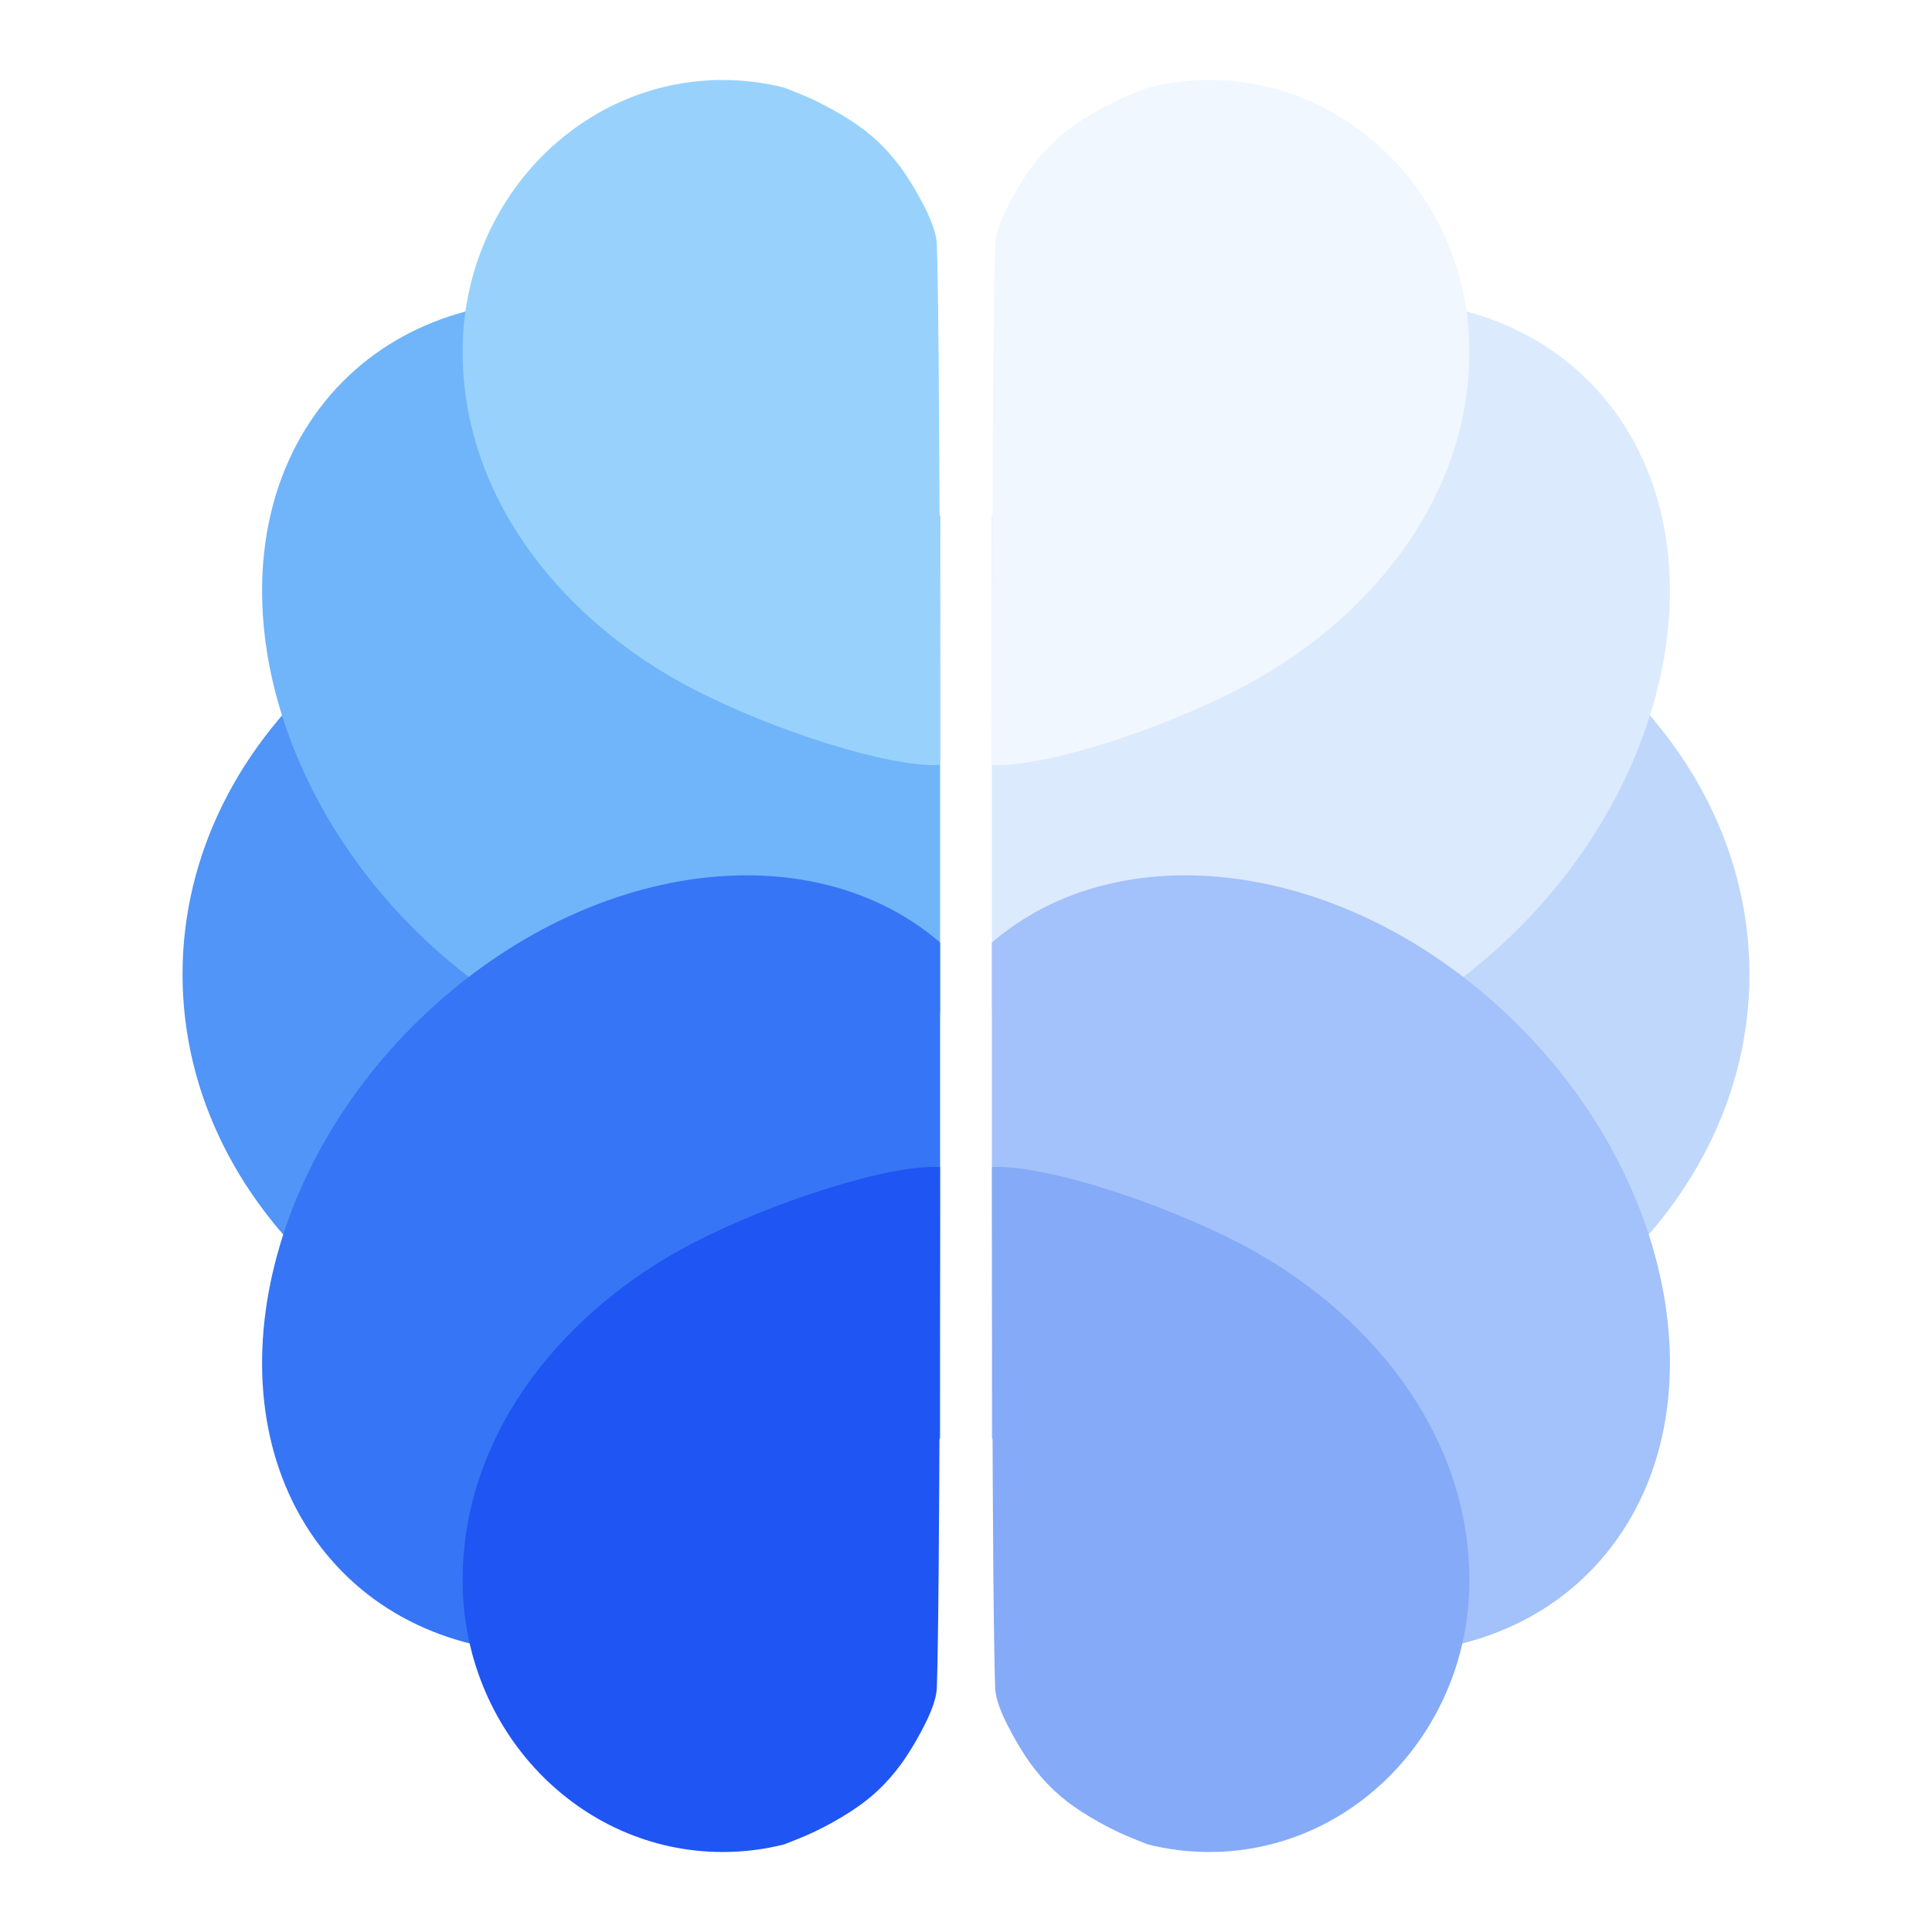
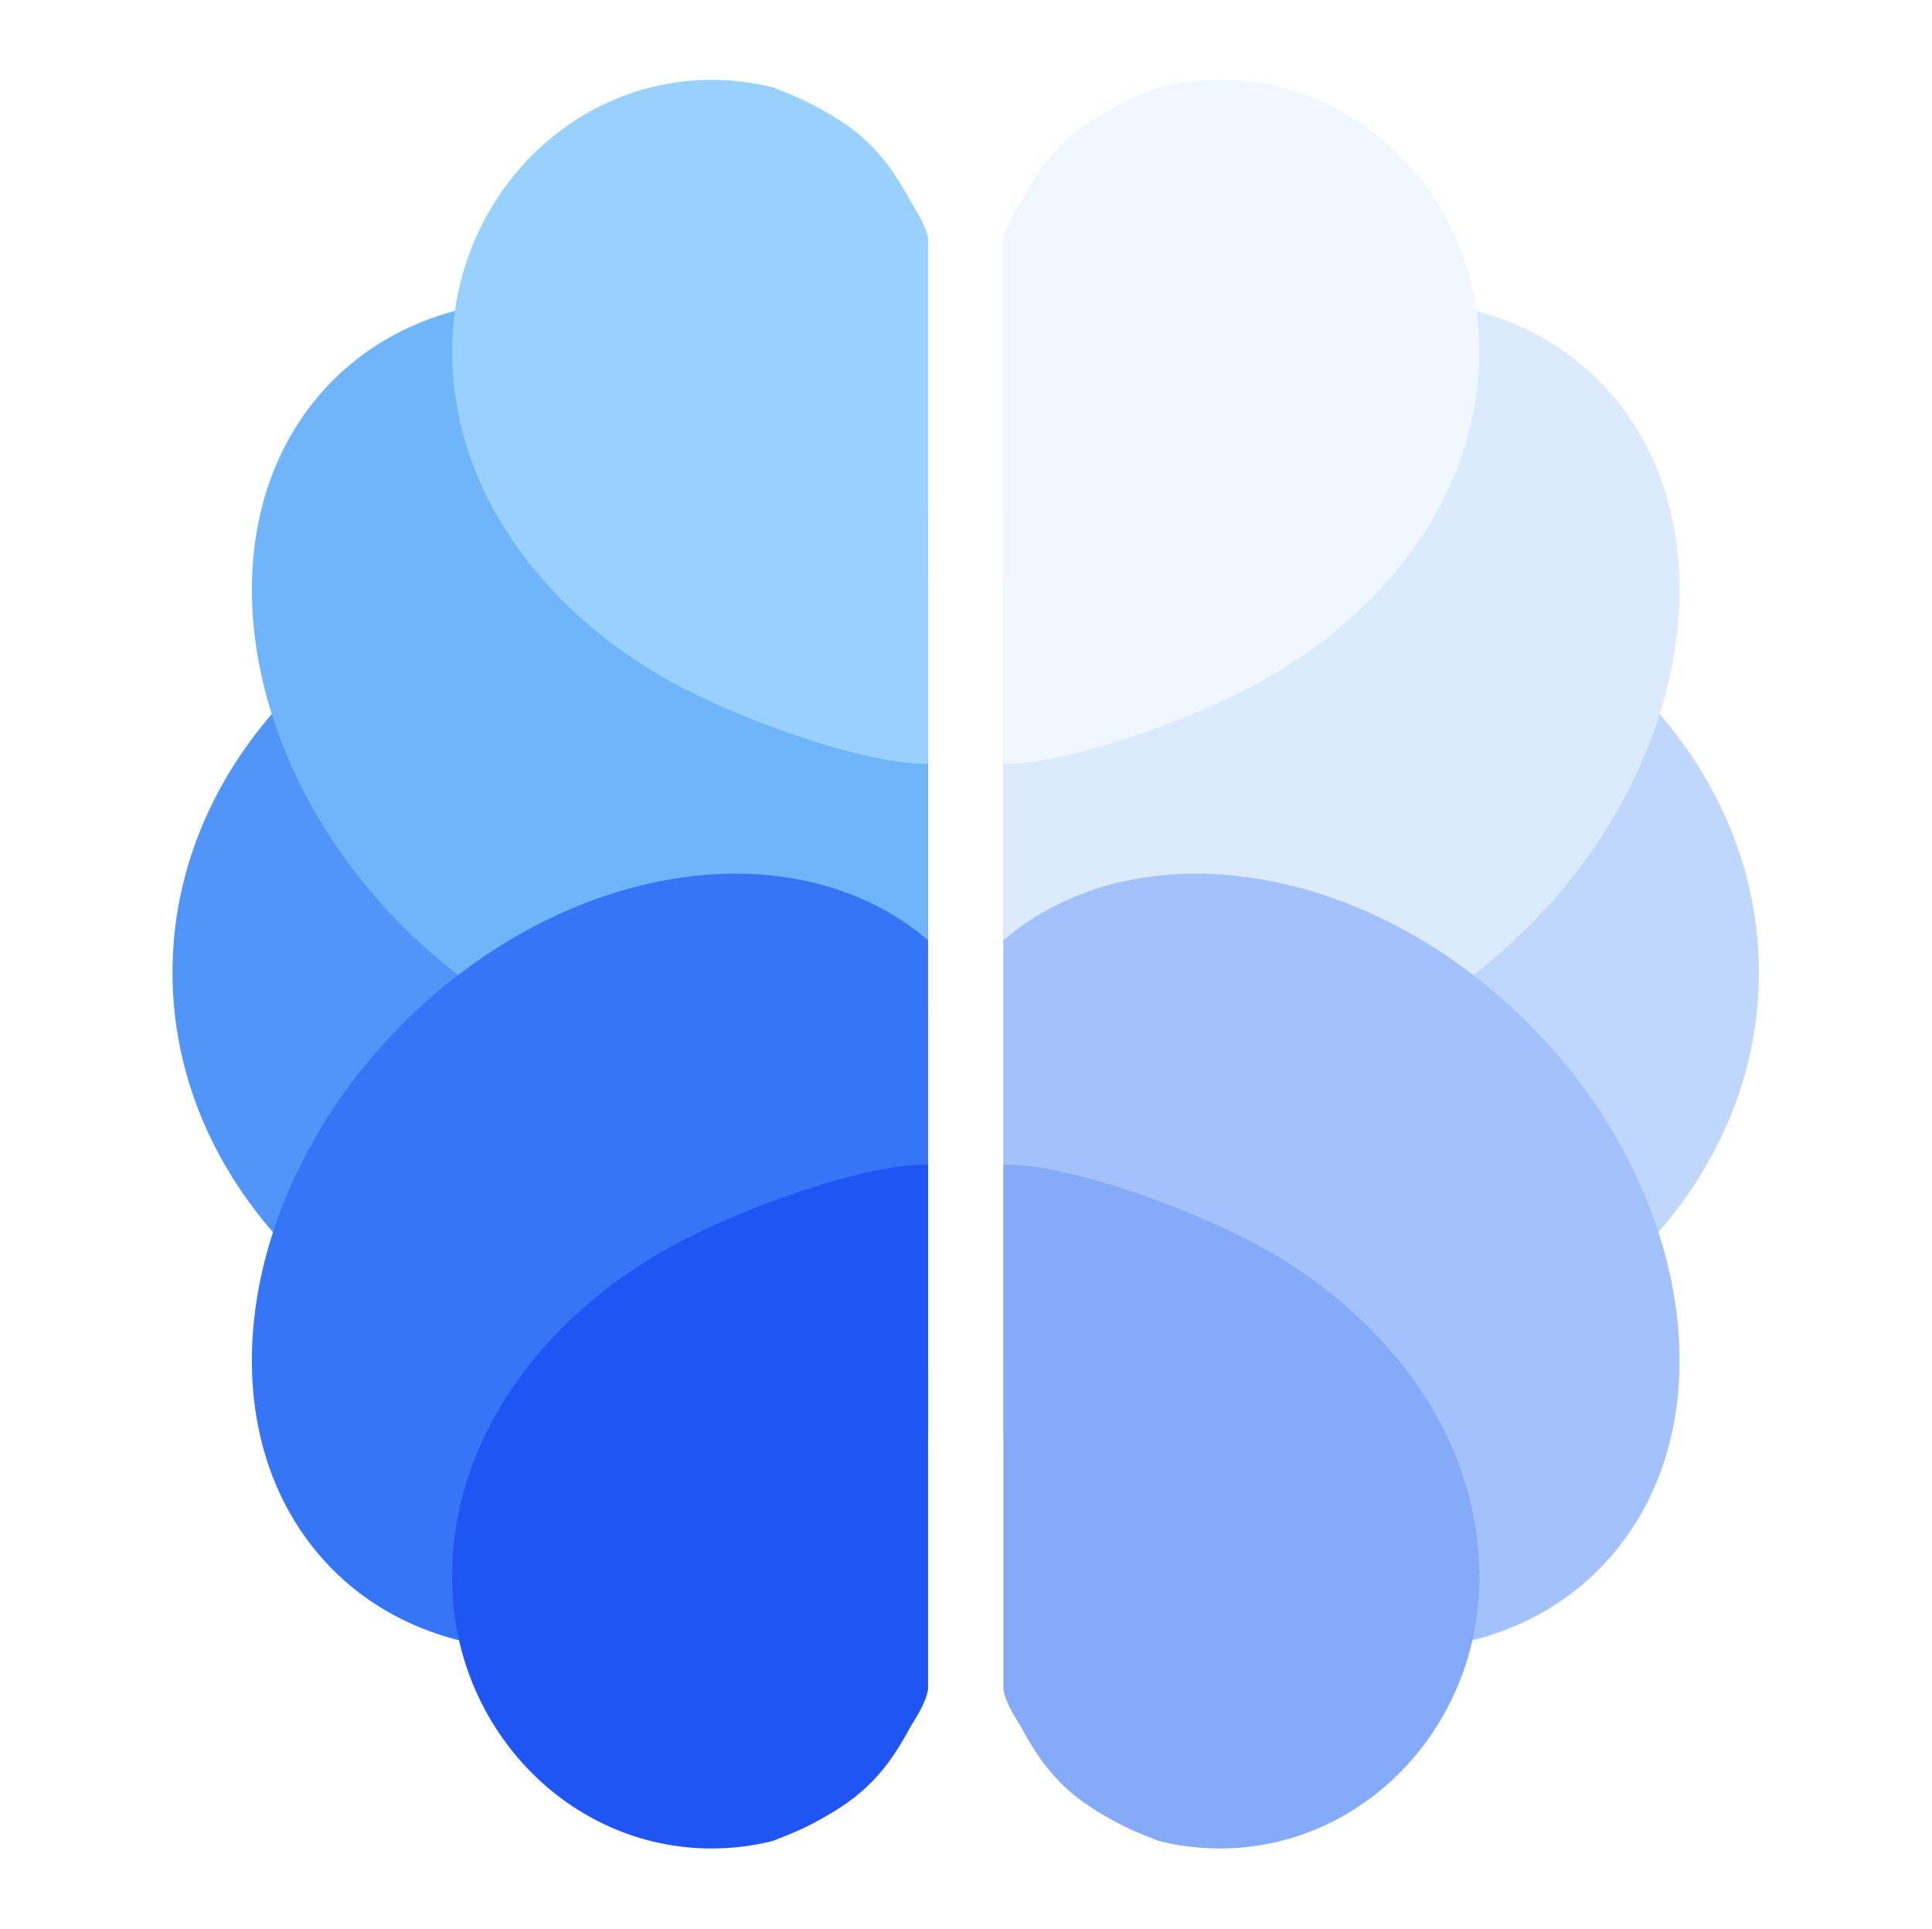
- <svg xmlns="http://www.w3.org/2000/svg" width="100%" height="100%" viewBox="0 0 512 512" version="1.1" xml:space="preserve" style="fill-rule:evenodd;clip-rule:evenodd;stroke-linecap:round;stroke-linejoin:round;stroke-miterlimit:1.5;">
-   <rect id="MedNerds---icon" x="0" y="0" width="512" height="512" style="fill:none;" />
+ <svg xmlns="http://www.w3.org/2000/svg" width="100%" height="100%" viewBox="0 0 513 512" version="1.1" xml:space="preserve" style="fill-rule:evenodd;clip-rule:evenodd;stroke-linecap:round;stroke-linejoin:round;stroke-miterlimit:1.5;">
+   <rect id="MedNerds---icon" x="0.426" y="0" width="512" height="512" style="fill:none;" />
  <g id="Logo-Hirn">
    <g id="Rechts">
-       <path d="M262.977,362.308c18.786,8.096 40.048,12.662 62.561,12.662c76.212,-0 138.087,-52.322 138.087,-116.768c-0,-64.446 -61.875,-116.768 -138.087,-116.768c-22.513,0 -43.775,4.566 -62.561,12.661l0,208.213Z" style="fill:#c0d7fc;" />
-       <path d="M262.861,136.697c6.03,-8.242 13.091,-16.064 21.132,-23.22c47.365,-42.148 110.936,-45.331 141.873,-7.103c30.938,38.228 17.601,103.483 -29.763,145.631c-43.31,38.54 -100.171,44.5 -133.242,16.011l0,-131.319Z" style="fill:#dceafe;stroke:#2665fd;stroke-opacity:0;stroke-width:0.26px;" />
-       <path d="M263.726,64.785c-0.852,24.971 -0.832,137.936 -0.832,137.936c13.615,0.718 44.308,-9.212 65.378,-20.106c33.623,-17.383 61.13,-49.758 61.13,-89.468c-0,-39.71 -30.89,-71.949 -68.937,-71.949c-5.612,0 -11.067,0.701 -16.291,2.024c-2.627,1.012 -5.527,2.178 -7.706,3.199c-3.415,1.6 -7.062,3.662 -9.913,5.507c-2.537,1.641 -4.984,3.486 -7.196,5.563c-2.211,2.076 -4.251,4.422 -6.076,6.897c-1.892,2.569 -3.89,5.906 -5.276,8.511c-1.208,2.272 -4.136,7.656 -4.281,11.886Z" style="fill:#f1f7ff;" />
-       <path d="M262.861,381.096c6.03,8.242 13.091,16.064 21.132,23.22c47.365,42.148 110.936,45.331 141.873,7.103c30.938,-38.228 17.601,-103.483 -29.763,-145.631c-43.31,-38.54 -100.171,-44.501 -133.242,-16.011l0,131.319Z" style="fill:#a3c1fa;stroke:#2665fd;stroke-opacity:0;stroke-width:0.26px;" />
-       <path d="M263.726,447.215c-0.852,-24.971 -0.832,-137.936 -0.832,-137.936c13.615,-0.718 44.308,9.212 65.378,20.106c33.623,17.383 61.13,49.758 61.13,89.468c-0,39.71 -30.89,71.949 -68.937,71.949c-5.612,-0 -11.067,-0.701 -16.291,-2.024c-2.627,-1.012 -5.527,-2.178 -7.706,-3.199c-3.415,-1.6 -7.062,-3.662 -9.913,-5.507c-2.537,-1.641 -4.984,-3.486 -7.196,-5.563c-2.211,-2.076 -4.251,-4.422 -6.076,-6.897c-1.892,-2.569 -3.89,-5.906 -5.276,-8.511c-1.208,-2.272 -4.136,-7.656 -4.281,-11.886Z" style="fill:#85aaf7;" />
+       <path d="M266.426,362.318l0,-208.232c18.781,-8.09 40.035,-12.652 62.539,-12.652c76.212,0 138.086,52.322 138.086,116.768c0,64.446 -61.874,116.768 -138.086,116.768c-22.504,-0 -43.758,-4.562 -62.539,-12.652Z" style="fill:#c0d7fc;" />
+       <path d="M266.426,136.474c5.988,-8.145 13.039,-15.919 20.994,-22.997c47.364,-42.148 110.935,-45.331 141.873,-7.103c30.938,38.228 17.601,103.483 -29.764,145.631c-43.249,38.486 -100.012,44.484 -133.103,16.13l0,-131.661Z" style="fill:#dceafe;stroke:#2665fd;stroke-opacity:0;stroke-width:0.26px;" />
+       <path d="M266.426,202.726l0,-139.152c0.634,-3.998 3.912,-8.615 5.007,-10.675c1.386,-2.605 3.385,-5.942 5.277,-8.511c1.824,-2.475 3.864,-4.821 6.076,-6.897c2.212,-2.077 4.658,-3.922 7.195,-5.563c2.852,-1.845 6.499,-3.907 9.914,-5.507c2.178,-1.021 5.079,-2.187 7.705,-3.199c5.224,-1.323 10.68,-2.024 16.291,-2.024c38.048,0 68.937,32.239 68.937,71.949c0,39.71 -27.506,72.085 -61.13,89.468c-21.015,10.866 -51.603,20.772 -65.272,20.111Z" style="fill:#f1f7ff;" />
+       <path d="M266.426,381.285l0,-131.628c33.091,-28.353 89.854,-22.355 133.103,16.131c47.365,42.148 60.702,107.403 29.764,145.631c-30.938,38.228 -94.509,35.045 -141.873,-7.103c-7.98,-7.101 -14.994,-14.858 -20.994,-23.031Z" style="fill:#a3c1fa;stroke:#2665fd;stroke-opacity:0;stroke-width:0.26px;" />
+       <path d="M266.426,309.274c13.669,-0.661 44.257,9.245 65.272,20.111c33.624,17.383 61.13,49.758 61.13,89.468c0,39.71 -30.889,71.949 -68.937,71.949c-5.611,-0 -11.067,-0.701 -16.291,-2.024c-2.626,-1.012 -5.527,-2.178 -7.705,-3.199c-3.415,-1.6 -7.062,-3.662 -9.914,-5.507c-2.537,-1.641 -4.983,-3.486 -7.195,-5.563c-2.212,-2.076 -4.252,-4.422 -6.076,-6.897c-1.892,-2.569 -3.891,-5.906 -5.277,-8.511c-1.087,-2.045 -4.373,-6.52 -5.007,-10.56l0,-139.267Z" style="fill:#85aaf7;" />
    </g>
    <g id="Links">
-       <path d="M249.023,362.308c-18.786,8.096 -40.048,12.662 -62.561,12.662c-76.212,-0 -138.087,-52.322 -138.087,-116.768c0,-64.446 61.875,-116.768 138.087,-116.768c22.513,0 43.775,4.566 62.561,12.661l-0,208.213Z" style="fill:#5095f7;" />
-       <path d="M249.139,136.697c-6.03,-8.242 -13.091,-16.064 -21.132,-23.22c-47.365,-42.148 -110.936,-45.331 -141.873,-7.103c-30.938,38.228 -17.601,103.483 29.763,145.631c43.31,38.54 100.171,44.5 133.242,16.011l-0,-131.319Z" style="fill:#70b5fa;stroke:#2665fd;stroke-opacity:0;stroke-width:0.26px;" />
-       <path d="M248.274,64.785c0.852,24.971 0.832,137.936 0.832,137.936c-13.615,0.718 -44.308,-9.212 -65.378,-20.106c-33.623,-17.383 -61.13,-49.758 -61.13,-89.468c0,-39.71 30.89,-71.949 68.937,-71.949c5.612,0 11.067,0.701 16.291,2.024c2.627,1.012 5.527,2.178 7.706,3.199c3.415,1.6 7.062,3.662 9.913,5.507c2.537,1.641 4.984,3.486 7.196,5.563c2.211,2.076 4.251,4.422 6.076,6.897c1.892,2.569 3.89,5.906 5.276,8.511c1.208,2.272 4.136,7.656 4.281,11.886Z" style="fill:#98d2fc;" />
-       <path d="M249.139,381.096c-6.03,8.242 -13.091,16.064 -21.132,23.22c-47.365,42.148 -110.936,45.331 -141.873,7.103c-30.938,-38.228 -17.601,-103.483 29.763,-145.631c43.31,-38.54 100.171,-44.501 133.242,-16.011l-0,131.319Z" style="fill:#3675f5;stroke:#2665fd;stroke-opacity:0;stroke-width:0.26px;" />
-       <path d="M248.274,447.215c0.852,-24.971 0.832,-137.936 0.832,-137.936c-13.615,-0.718 -44.308,9.212 -65.378,20.106c-33.623,17.383 -61.13,49.758 -61.13,89.468c0,39.71 30.89,71.949 68.937,71.949c5.612,-0 11.067,-0.701 16.291,-2.024c2.627,-1.012 5.527,-2.178 7.706,-3.199c3.415,-1.6 7.062,-3.662 9.913,-5.507c2.537,-1.641 4.984,-3.486 7.196,-5.563c2.211,-2.076 4.251,-4.422 6.076,-6.897c1.892,-2.569 3.89,-5.906 5.276,-8.511c1.208,-2.272 4.136,-7.656 4.281,-11.886Z" style="fill:#1f55f3;" />
+       <path d="M246.426,362.318c-18.78,8.09 -40.034,12.652 -62.538,12.652c-76.212,-0 -138.086,-52.322 -138.086,-116.768c-0,-64.446 61.874,-116.768 138.086,-116.768c22.504,0 43.758,4.562 62.538,12.652l0,208.232Z" style="fill:#5095f7;" />
+       <path d="M246.426,136.574l0,131.561c-33.09,28.354 -89.853,22.356 -133.102,-16.13c-47.365,-42.148 -60.702,-107.403 -29.764,-145.631c30.938,-38.228 94.509,-35.045 141.873,7.103c7.993,7.112 14.988,14.909 20.993,23.097Z" style="fill:#70b5fa;stroke:#2665fd;stroke-opacity:0;stroke-width:0.26px;" />
+       <path d="M246.426,202.728c-13.684,0.644 -44.24,-9.256 -65.239,-20.113c-33.623,-17.383 -61.13,-49.758 -61.13,-89.468c-0,-39.71 30.89,-71.949 68.937,-71.949c5.612,0 11.067,0.701 16.291,2.024c2.626,1.012 5.527,2.178 7.706,3.199c3.415,1.6 7.062,3.662 9.913,5.507c2.537,1.641 4.983,3.486 7.195,5.563c2.212,2.076 4.252,4.422 6.076,6.897c1.892,2.569 3.891,5.906 5.277,8.511c1.071,2.013 4.269,6.382 4.974,10.373l0,139.456Z" style="fill:#98d2fc;" />
+       <path d="M246.426,381.285c-5.999,8.173 -13.013,15.93 -20.993,23.031c-47.364,42.148 -110.935,45.331 -141.873,7.103c-30.938,-38.228 -17.601,-103.483 29.764,-145.631c43.251,-38.488 100.012,-44.488 133.102,-16.131l0,131.628Z" style="fill:#3675f5;stroke:#2665fd;stroke-opacity:0;stroke-width:0.26px;" />
+       <path d="M246.426,309.275l0,139.244c-0.633,4.047 -3.917,8.534 -5.006,10.582c-1.386,2.605 -3.385,5.942 -5.277,8.511c-1.824,2.475 -3.864,4.821 -6.076,6.897c-2.212,2.077 -4.658,3.922 -7.195,5.563c-2.852,1.845 -6.499,3.907 -9.914,5.507c-2.178,1.021 -5.079,2.187 -7.705,3.199c-5.224,1.323 -10.68,2.024 -16.291,2.024c-38.048,-0 -68.937,-32.239 -68.937,-71.949c-0,-39.71 27.506,-72.085 61.13,-89.468c21,-10.858 51.588,-20.755 65.271,-20.11Z" style="fill:#1f55f3;" />
    </g>
  </g>
</svg>
